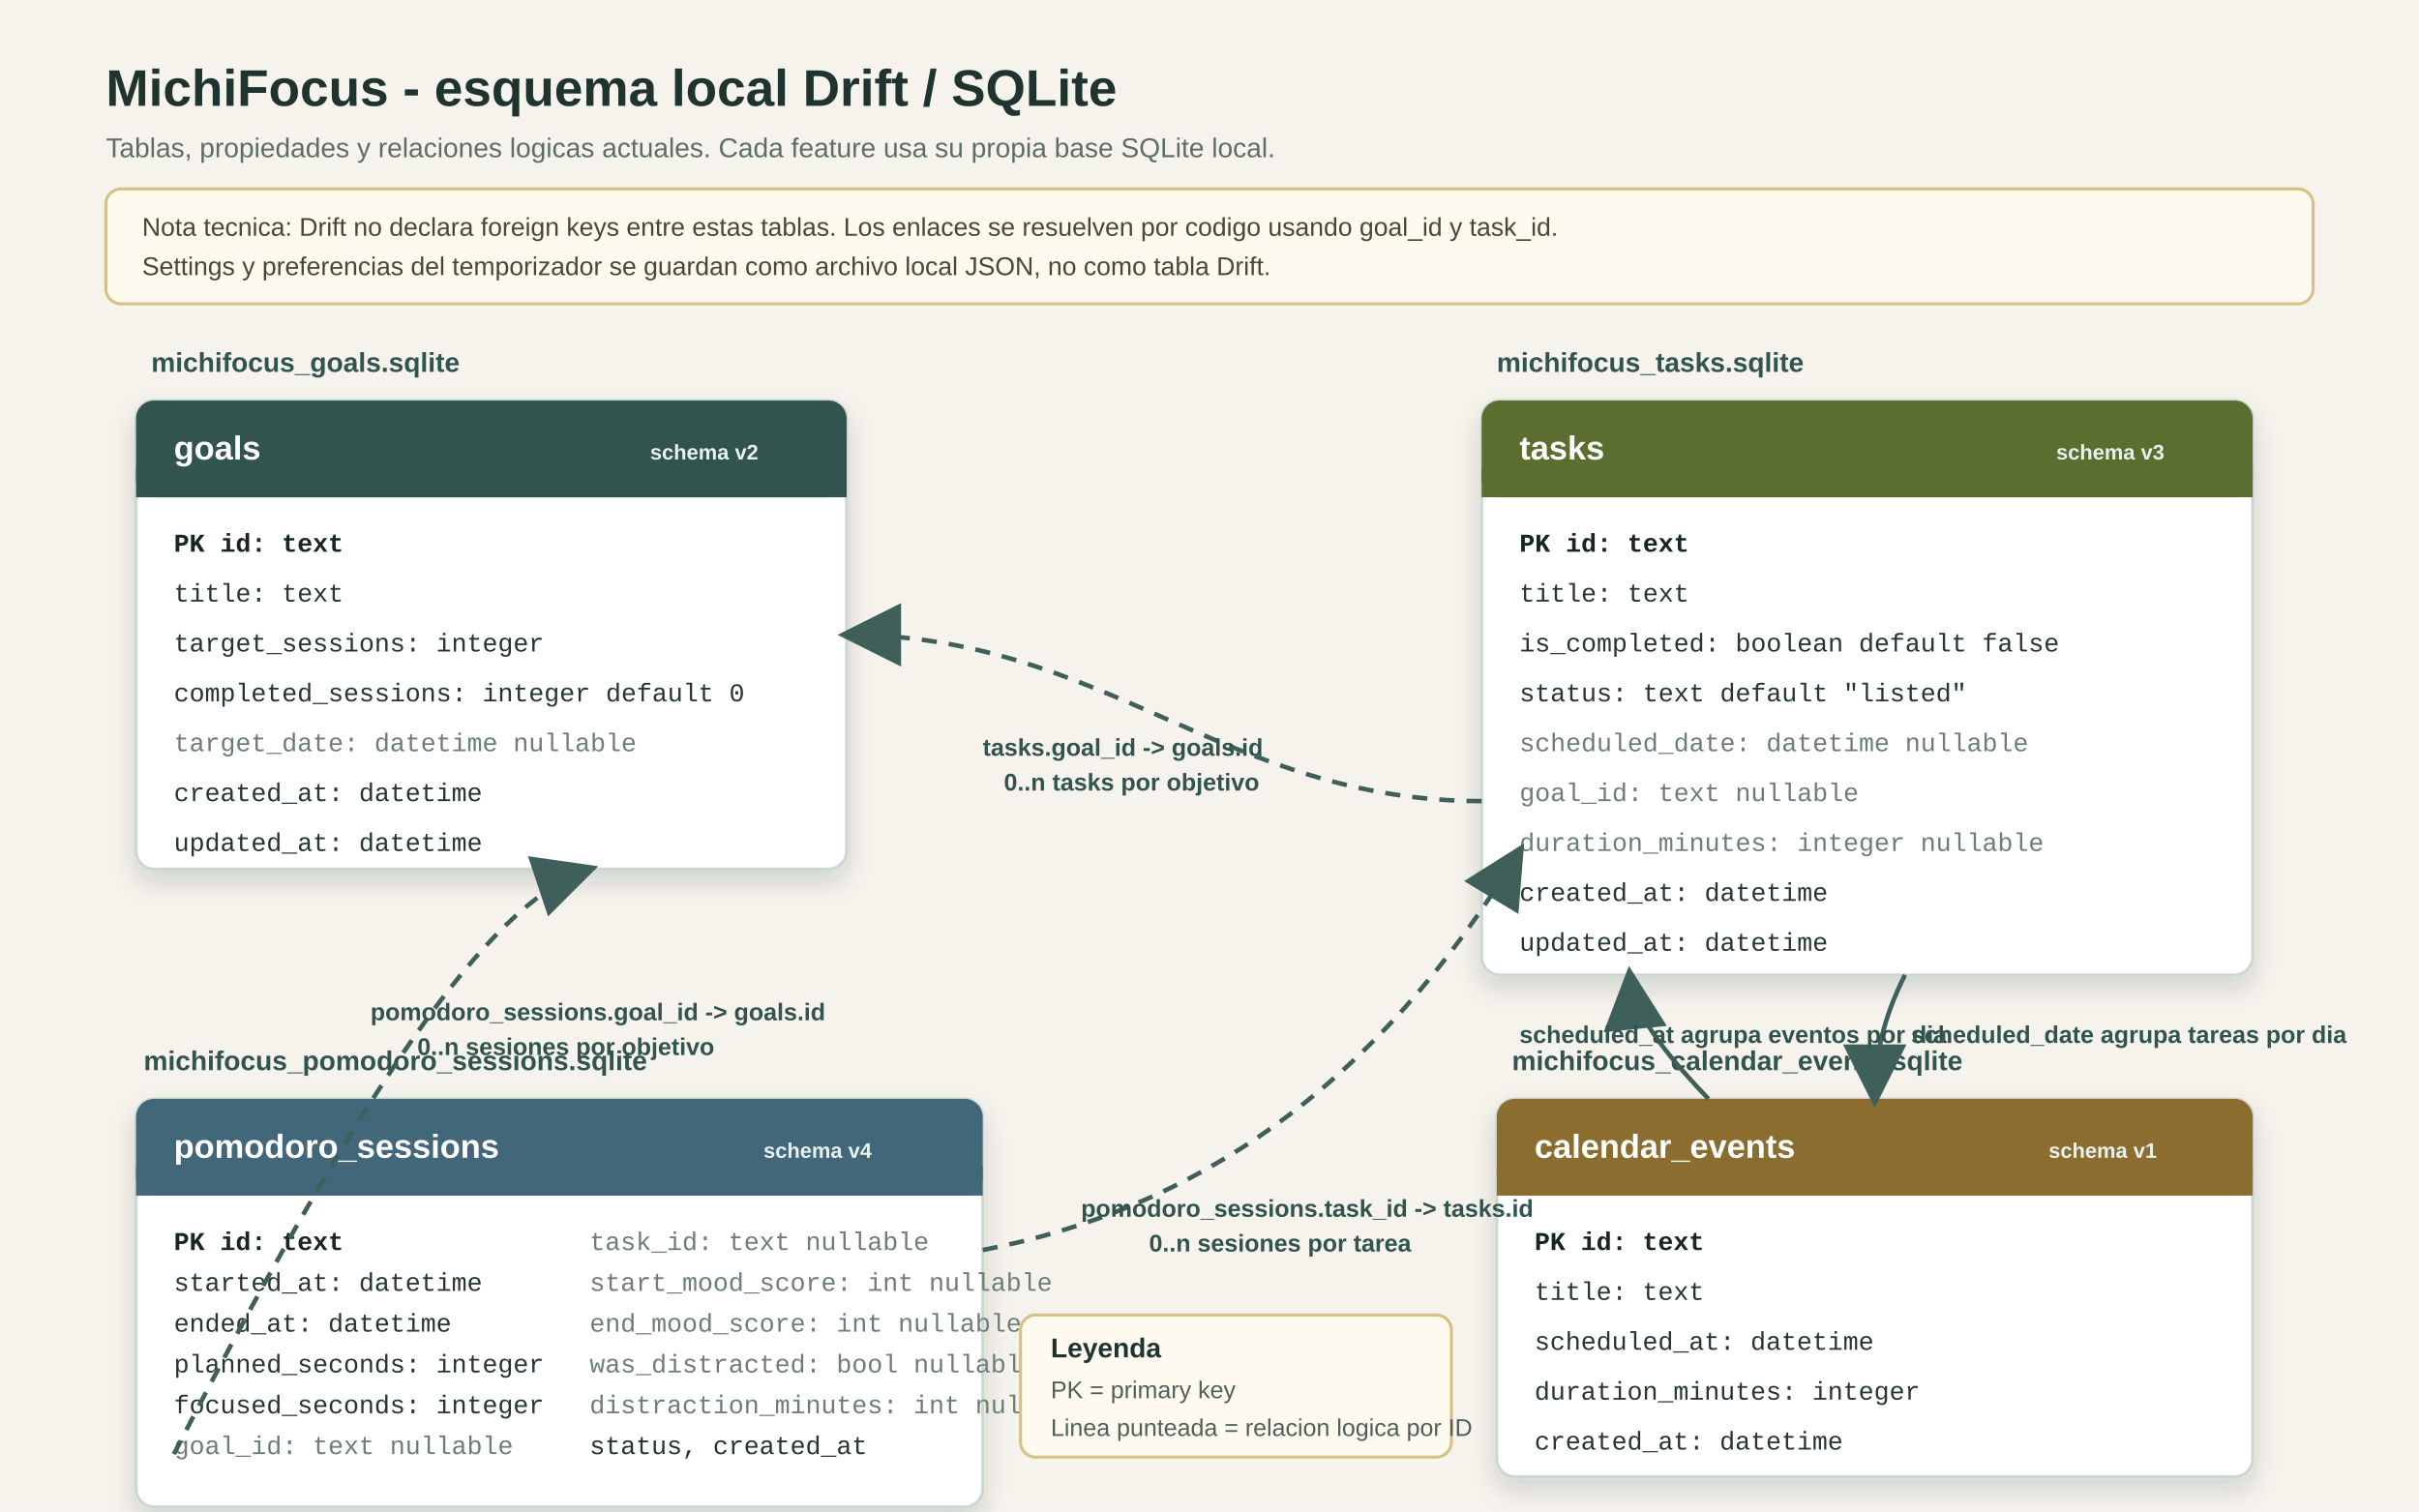
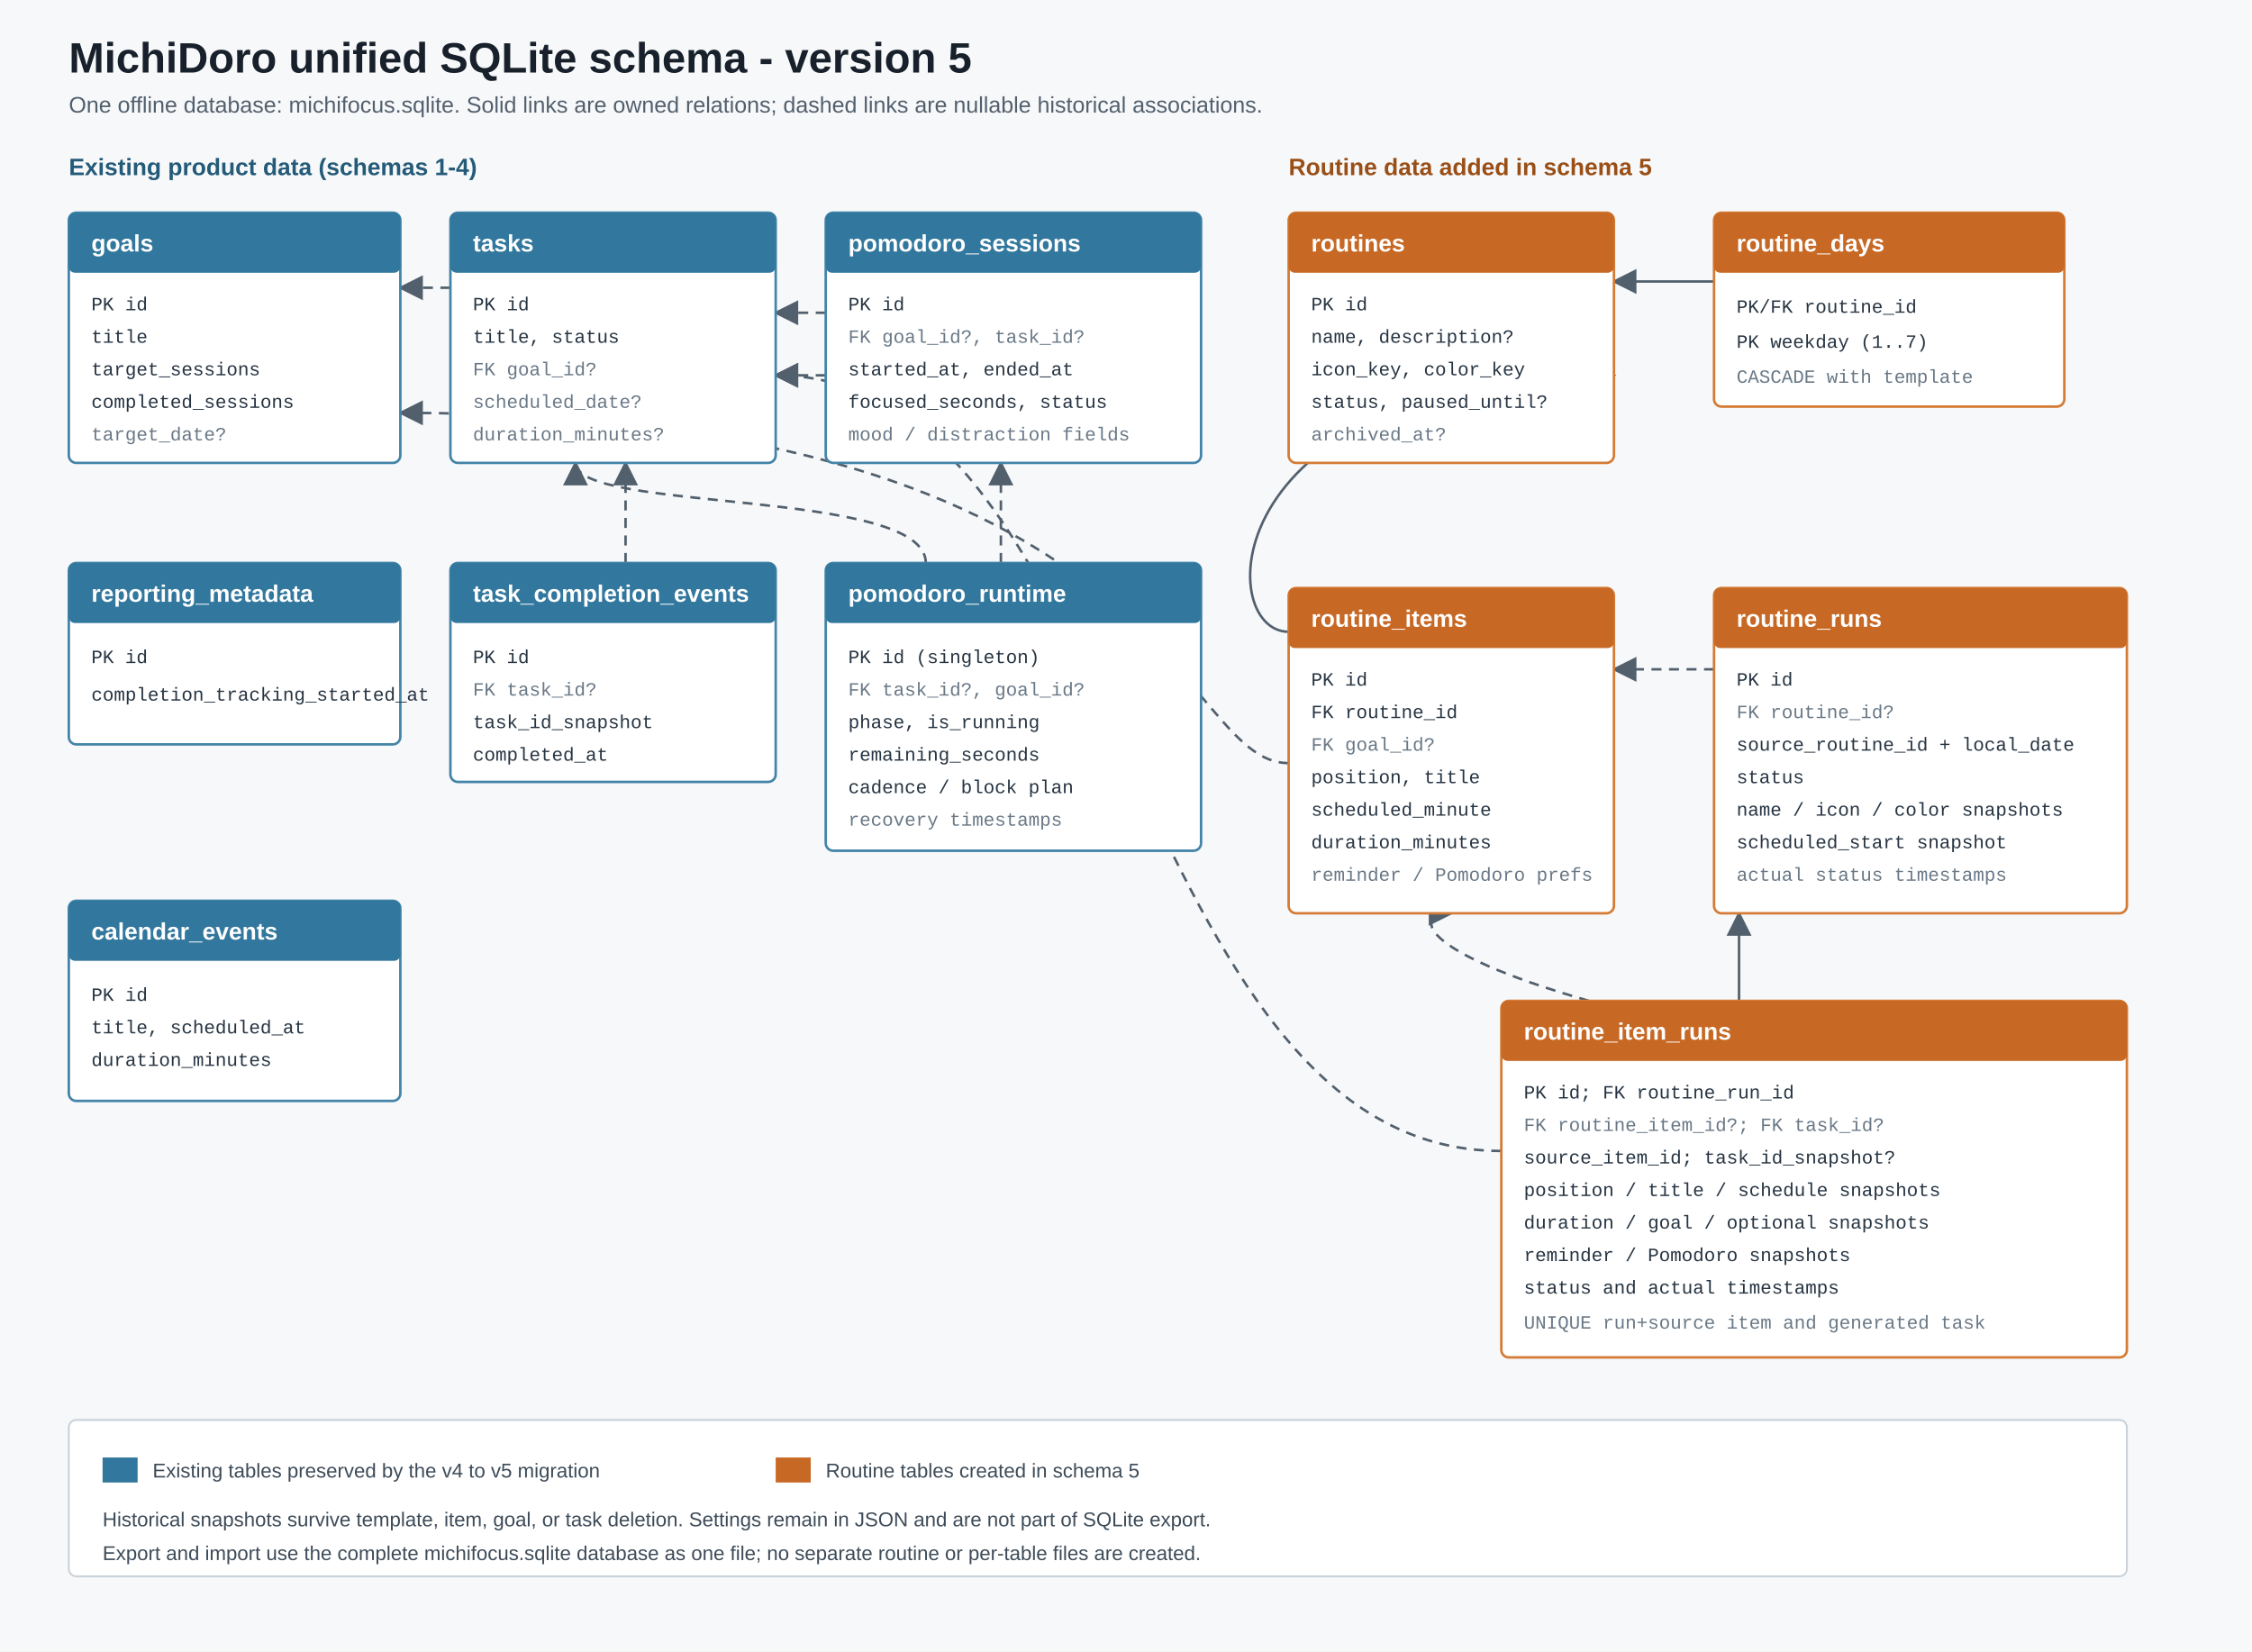
- <svg xmlns="http://www.w3.org/2000/svg" width="1600" height="1000" viewBox="0 0 1600 1000">
+ <svg xmlns="http://www.w3.org/2000/svg" width="1800" height="1320" viewBox="0 0 1800 1320">
  <defs>
-     <marker id="arrow" markerWidth="14" markerHeight="14" refX="12" refY="7" orient="auto" markerUnits="strokeWidth">
-       <path d="M 0 0 L 14 7 L 0 14 z" fill="#3f5f5a" />
+     <marker id="arrow" markerWidth="10" markerHeight="10" refX="9" refY="5" orient="auto">
+       <path d="M0,0 L10,5 L0,10 z" fill="#52606d" />
    </marker>
-     <filter id="shadow" x="-20%" y="-20%" width="140%" height="140%">
-       <feDropShadow dx="0" dy="8" stdDeviation="8" flood-color="#12302b" flood-opacity="0.16" />
-     </filter>
    <style>
-       .bg { fill: #f6f3ed; }
-       .title { font: 700 34px Arial, sans-serif; fill: #1f332f; }
-       .subtitle { font: 400 18px Arial, sans-serif; fill: #5d6d68; }
-       .db-label { font: 700 18px Arial, sans-serif; fill: #31544e; }
-       .table { fill: #ffffff; stroke: #cbd8d2; stroke-width: 2; filter: url(#shadow); }
-       .header { fill: #31544e; }
-       .header-alt { fill: #5a6f2f; }
-       .header-blue { fill: #42667a; }
-       .header-gold { fill: #8a6d2f; }
-       .table-name { font: 700 22px Arial, sans-serif; fill: #ffffff; }
-       .schema { font: 600 14px Arial, sans-serif; fill: #e9f1ee; }
-       .col { font: 400 17px Consolas, "Courier New", monospace; fill: #263632; }
-       .pk { font: 700 17px Consolas, "Courier New", monospace; fill: #172622; }
-       .nullable { fill: #6d7d78; }
-       .rel { stroke: #3f5f5a; stroke-width: 3; fill: none; marker-end: url(#arrow); }
-       .rel-dashed { stroke: #3f5f5a; stroke-width: 3; stroke-dasharray: 10 8; fill: none; marker-end: url(#arrow); }
-       .rel-text { font: 700 16px Arial, sans-serif; fill: #31544e; }
-       .note-box { fill: #fffaf0; stroke: #d8c084; stroke-width: 2; }
-       .note { font: 400 17px Arial, sans-serif; fill: #4d4633; }
-       .legend-title { font: 700 18px Arial, sans-serif; fill: #1f332f; }
-       .legend { font: 400 16px Arial, sans-serif; fill: #4f5f5a; }
+       .bg{fill:#f7f8fa}.title{font:700 34px Arial,sans-serif;fill:#18212b}.sub{font:18px Arial,sans-serif;fill:#52606d}
+       .group{font:700 19px Arial,sans-serif}.old-label{fill:#245b78}.new-label{fill:#9a4f16}
+       .box{fill:#fff;stroke-width:2}.old{stroke:#4384a8}.new{stroke:#d47b35}.head-old{fill:#32779d}.head-new{fill:#c76925}
+       .name{font:700 19px Arial,sans-serif;fill:#fff}.col{font:15px Consolas,"Courier New",monospace;fill:#263442}.muted{fill:#697886}
+       .rel{fill:none;stroke:#52606d;stroke-width:2;marker-end:url(#arrow)}.optional{stroke-dasharray:8 6}
+       .legend{font:16px Arial,sans-serif;fill:#3d4b58}.note{fill:#fff;stroke:#c9d1d9;stroke-width:1.5}
    </style>
  </defs>
-   <rect class="bg" x="0" y="0" width="1600" height="1000" />
-   <text class="title" x="70" y="70">MichiFocus - esquema local Drift / SQLite</text>
-   <text class="subtitle" x="70" y="104">Tablas, propiedades y relaciones logicas actuales. Cada feature usa su propia base SQLite local.</text>
-   <rect class="note-box" x="70" y="125" width="1460" height="76" rx="10" />
-   <text class="note" x="94" y="156">Nota tecnica: Drift no declara foreign keys entre estas tablas. Los enlaces se resuelven por codigo usando goal_id y task_id.</text>
-   <text class="note" x="94" y="182">Settings y preferencias del temporizador se guardan como archivo local JSON, no como tabla Drift.</text>
-   <text class="db-label" x="100" y="246">michifocus_goals.sqlite</text>
-   <rect class="table" x="90" y="265" width="470" height="310" rx="12" />
-   <rect class="header" x="90" y="265" width="470" height="64" rx="12" />
-   <rect class="header" x="90" y="310" width="470" height="19" />
-   <text class="table-name" x="115" y="304">goals</text>
-   <text class="schema" x="430" y="304">schema v2</text>
-   <text class="pk" x="115" y="365">PK id: text</text>
-   <text class="col" x="115" y="398">title: text</text>
-   <text class="col" x="115" y="431">target_sessions: integer</text>
-   <text class="col" x="115" y="464">completed_sessions: integer default 0</text>
-   <text class="col nullable" x="115" y="497">target_date: datetime nullable</text>
-   <text class="col" x="115" y="530">created_at: datetime</text>
-   <text class="col" x="115" y="563">updated_at: datetime</text>
-   <text class="db-label" x="990" y="246">michifocus_tasks.sqlite</text>
-   <rect class="table" x="980" y="265" width="510" height="380" rx="12" />
-   <rect class="header-alt" x="980" y="265" width="510" height="64" rx="12" />
-   <rect class="header-alt" x="980" y="310" width="510" height="19" />
-   <text class="table-name" x="1005" y="304">tasks</text>
-   <text class="schema" x="1360" y="304">schema v3</text>
-   <text class="pk" x="1005" y="365">PK id: text</text>
-   <text class="col" x="1005" y="398">title: text</text>
-   <text class="col" x="1005" y="431">is_completed: boolean default false</text>
-   <text class="col" x="1005" y="464">status: text default "listed"</text>
-   <text class="col nullable" x="1005" y="497">scheduled_date: datetime nullable</text>
-   <text class="col nullable" x="1005" y="530">goal_id: text nullable</text>
-   <text class="col nullable" x="1005" y="563">duration_minutes: integer nullable</text>
-   <text class="col" x="1005" y="596">created_at: datetime</text>
-   <text class="col" x="1005" y="629">updated_at: datetime</text>
-   <text class="db-label" x="95" y="708">michifocus_pomodoro_sessions.sqlite</text>
-   <rect class="table" x="90" y="727" width="560" height="270" rx="12" />
-   <rect class="header-blue" x="90" y="727" width="560" height="64" rx="12" />
-   <rect class="header-blue" x="90" y="772" width="560" height="19" />
-   <text class="table-name" x="115" y="766">pomodoro_sessions</text>
-   <text class="schema" x="505" y="766">schema v4</text>
-   <text class="pk" x="115" y="827">PK id: text</text>
-   <text class="col" x="115" y="854">started_at: datetime</text>
-   <text class="col" x="115" y="881">ended_at: datetime</text>
-   <text class="col" x="115" y="908">planned_seconds: integer</text>
-   <text class="col" x="115" y="935">focused_seconds: integer</text>
-   <text class="col nullable" x="115" y="962">goal_id: text nullable</text>
-   <text class="col nullable" x="390" y="827">task_id: text nullable</text>
-   <text class="col nullable" x="390" y="854">start_mood_score: int nullable</text>
-   <text class="col nullable" x="390" y="881">end_mood_score: int nullable</text>
-   <text class="col nullable" x="390" y="908">was_distracted: bool nullable</text>
-   <text class="col nullable" x="390" y="935">distraction_minutes: int nullable</text>
-   <text class="col" x="390" y="962">status, created_at</text>
-   <text class="db-label" x="1000" y="708">michifocus_calendar_events.sqlite</text>
-   <rect class="table" x="990" y="727" width="500" height="250" rx="12" />
-   <rect class="header-gold" x="990" y="727" width="500" height="64" rx="12" />
-   <rect class="header-gold" x="990" y="772" width="500" height="19" />
-   <text class="table-name" x="1015" y="766">calendar_events</text>
-   <text class="schema" x="1355" y="766">schema v1</text>
-   <text class="pk" x="1015" y="827">PK id: text</text>
-   <text class="col" x="1015" y="860">title: text</text>
-   <text class="col" x="1015" y="893">scheduled_at: datetime</text>
-   <text class="col" x="1015" y="926">duration_minutes: integer</text>
-   <text class="col" x="1015" y="959">created_at: datetime</text>
-   <path class="rel-dashed" d="M 980 530 C 810 530, 730 420, 560 420" />
-   <text class="rel-text" x="650" y="500">tasks.goal_id -&gt; goals.id</text>
-   <text class="rel-text" x="664" y="523">0..n tasks por objetivo</text>
-   <path class="rel-dashed" d="M 115 962 C 255 690, 330 595, 390 575" />
-   <text class="rel-text" x="245" y="675">pomodoro_sessions.goal_id -&gt; goals.id</text>
-   <text class="rel-text" x="276" y="698">0..n sesiones por objetivo</text>
-   <path class="rel-dashed" d="M 650 827 C 790 800, 910 720, 1005 563" />
-   <text class="rel-text" x="715" y="805">pomodoro_sessions.task_id -&gt; tasks.id</text>
-   <text class="rel-text" x="760" y="828">0..n sesiones por tarea</text>
-   <path class="rel" d="M 1260 645 C 1245 675, 1240 700, 1240 727" />
-   <text class="rel-text" x="1264" y="690">scheduled_date agrupa tareas por dia</text>
-   <path class="rel" d="M 1130 727 C 1090 685, 1080 665, 1078 645" />
-   <text class="rel-text" x="1005" y="690">scheduled_at agrupa eventos por dia</text>
-   <rect class="note-box" x="675" y="870" width="285" height="94" rx="10" />
-   <text class="legend-title" x="695" y="898">Leyenda</text>
-   <text class="legend" x="695" y="925">PK = primary key</text>
-   <text class="legend" x="695" y="950">Linea punteada = relacion logica por ID</text>
+   <rect class="bg" width="1800" height="1320" />
+   <text class="title" x="55" y="58">MichiDoro unified SQLite schema - version 5</text>
+   <text class="sub" x="55" y="90">One offline database: michifocus.sqlite. Solid links are owned relations; dashed links are nullable historical associations.</text>
+   <text class="group old-label" x="55" y="140">Existing product data (schemas 1-4)</text>
+   <text class="group new-label" x="1030" y="140">Routine data added in schema 5</text>
+   <path class="rel optional" d="M360 230 H320" />
+   <path class="rel optional" d="M660 250 H620" />
+   <path class="rel optional" d="M660 300 H620" />
+   <path class="rel optional" d="M500 450 V370" />
+   <path class="rel optional" d="M800 450 V370" />
+   <path class="rel optional" d="M740 450 C740 390 460 410 460 370" />
+   <path class="rel" d="M1370 225 H1290" />
+   <path class="rel" d="M1030 505 C970 505 970 300 1290 300" />
+   <path class="rel optional" d="M1030 610 C940 610 940 330 320 330" />
+   <path class="rel optional" d="M1370 535 H1290" />
+   <path class="rel" d="M1390 800 V730" />
+   <path class="rel optional" d="M1270 800 C1130 760 1130 730 1160 730" />
+   <path class="rel optional" d="M1200 920 C900 920 900 300 620 300" />
+   <g transform="translate(55 170)">
+     <rect class="box old" width="265" height="200" rx="6" />
+     <rect class="head-old" width="265" height="48" rx="5" />
+     <text class="name" x="18" y="31">goals</text>
+     <text class="col" x="18" y="78">PK id</text>
+     <text class="col" x="18" y="104">title</text>
+     <text class="col" x="18" y="130">target_sessions</text>
+     <text class="col" x="18" y="156">completed_sessions</text>
+     <text class="col muted" x="18" y="182">target_date?</text>
+   </g>
+   <g transform="translate(360 170)">
+     <rect class="box old" width="260" height="200" rx="6" />
+     <rect class="head-old" width="260" height="48" rx="5" />
+     <text class="name" x="18" y="31">tasks</text>
+     <text class="col" x="18" y="78">PK id</text>
+     <text class="col" x="18" y="104">title, status</text>
+     <text class="col muted" x="18" y="130">FK goal_id?</text>
+     <text class="col muted" x="18" y="156">scheduled_date?</text>
+     <text class="col muted" x="18" y="182">duration_minutes?</text>
+   </g>
+   <g transform="translate(660 170)">
+     <rect class="box old" width="300" height="200" rx="6" />
+     <rect class="head-old" width="300" height="48" rx="5" />
+     <text class="name" x="18" y="31">pomodoro_sessions</text>
+     <text class="col" x="18" y="78">PK id</text>
+     <text class="col muted" x="18" y="104">FK goal_id?, task_id?</text>
+     <text class="col" x="18" y="130">started_at, ended_at</text>
+     <text class="col" x="18" y="156">focused_seconds, status</text>
+     <text class="col muted" x="18" y="182">mood / distraction fields</text>
+   </g>
+   <g transform="translate(55 450)">
+     <rect class="box old" width="265" height="145" rx="6" />
+     <rect class="head-old" width="265" height="48" rx="5" />
+     <text class="name" x="18" y="31">reporting_metadata</text>
+     <text class="col" x="18" y="80">PK id</text>
+     <text class="col" x="18" y="110">completion_tracking_started_at</text>
+   </g>
+   <g transform="translate(360 450)">
+     <rect class="box old" width="260" height="175" rx="6" />
+     <rect class="head-old" width="260" height="48" rx="5" />
+     <text class="name" x="18" y="31">task_completion_events</text>
+     <text class="col" x="18" y="80">PK id</text>
+     <text class="col muted" x="18" y="106">FK task_id?</text>
+     <text class="col" x="18" y="132">task_id_snapshot</text>
+     <text class="col" x="18" y="158">completed_at</text>
+   </g>
+   <g transform="translate(660 450)">
+     <rect class="box old" width="300" height="230" rx="6" />
+     <rect class="head-old" width="300" height="48" rx="5" />
+     <text class="name" x="18" y="31">pomodoro_runtime</text>
+     <text class="col" x="18" y="80">PK id (singleton)</text>
+     <text class="col muted" x="18" y="106">FK task_id?, goal_id?</text>
+     <text class="col" x="18" y="132">phase, is_running</text>
+     <text class="col" x="18" y="158">remaining_seconds</text>
+     <text class="col" x="18" y="184">cadence / block plan</text>
+     <text class="col muted" x="18" y="210">recovery timestamps</text>
+   </g>
+   <g transform="translate(55 720)">
+     <rect class="box old" width="265" height="160" rx="6" />
+     <rect class="head-old" width="265" height="48" rx="5" />
+     <text class="name" x="18" y="31">calendar_events</text>
+     <text class="col" x="18" y="80">PK id</text>
+     <text class="col" x="18" y="106">title, scheduled_at</text>
+     <text class="col" x="18" y="132">duration_minutes</text>
+   </g>
+   <g transform="translate(1030 170)">
+     <rect class="box new" width="260" height="200" rx="6" />
+     <rect class="head-new" width="260" height="48" rx="5" />
+     <text class="name" x="18" y="31">routines</text>
+     <text class="col" x="18" y="78">PK id</text>
+     <text class="col" x="18" y="104">name, description?</text>
+     <text class="col" x="18" y="130">icon_key, color_key</text>
+     <text class="col" x="18" y="156">status, paused_until?</text>
+     <text class="col muted" x="18" y="182">archived_at?</text>
+   </g>
+   <g transform="translate(1370 170)">
+     <rect class="box new" width="280" height="155" rx="6" />
+     <rect class="head-new" width="280" height="48" rx="5" />
+     <text class="name" x="18" y="31">routine_days</text>
+     <text class="col" x="18" y="80">PK/FK routine_id</text>
+     <text class="col" x="18" y="108">PK weekday (1..7)</text>
+     <text class="col muted" x="18" y="136">CASCADE with template</text>
+   </g>
+   <g transform="translate(1030 470)">
+     <rect class="box new" width="260" height="260" rx="6" />
+     <rect class="head-new" width="260" height="48" rx="5" />
+     <text class="name" x="18" y="31">routine_items</text>
+     <text class="col" x="18" y="78">PK id</text>
+     <text class="col" x="18" y="104">FK routine_id</text>
+     <text class="col muted" x="18" y="130">FK goal_id?</text>
+     <text class="col" x="18" y="156">position, title</text>
+     <text class="col" x="18" y="182">scheduled_minute</text>
+     <text class="col" x="18" y="208">duration_minutes</text>
+     <text class="col muted" x="18" y="234">reminder / Pomodoro prefs</text>
+   </g>
+   <g transform="translate(1370 470)">
+     <rect class="box new" width="330" height="260" rx="6" />
+     <rect class="head-new" width="330" height="48" rx="5" />
+     <text class="name" x="18" y="31">routine_runs</text>
+     <text class="col" x="18" y="78">PK id</text>
+     <text class="col muted" x="18" y="104">FK routine_id?</text>
+     <text class="col" x="18" y="130">source_routine_id + local_date</text>
+     <text class="col" x="18" y="156">status</text>
+     <text class="col" x="18" y="182">name / icon / color snapshots</text>
+     <text class="col" x="18" y="208">scheduled_start snapshot</text>
+     <text class="col muted" x="18" y="234">actual status timestamps</text>
+   </g>
+   <g transform="translate(1200 800)">
+     <rect class="box new" width="500" height="285" rx="6" />
+     <rect class="head-new" width="500" height="48" rx="5" />
+     <text class="name" x="18" y="31">routine_item_runs</text>
+     <text class="col" x="18" y="78">PK id; FK routine_run_id</text>
+     <text class="col muted" x="18" y="104">FK routine_item_id?; FK task_id?</text>
+     <text class="col" x="18" y="130">source_item_id; task_id_snapshot?</text>
+     <text class="col" x="18" y="156">position / title / schedule snapshots</text>
+     <text class="col" x="18" y="182">duration / goal / optional snapshots</text>
+     <text class="col" x="18" y="208">reminder / Pomodoro snapshots</text>
+     <text class="col" x="18" y="234">status and actual timestamps</text>
+     <text class="col muted" x="18" y="262">UNIQUE run+source item and generated task</text>
+   </g>
+   <rect class="note" x="55" y="1135" width="1645" height="125" rx="6" />
+   <rect x="82" y="1165" width="28" height="20" fill="#32779d" />
+   <text class="legend" x="122" y="1181">Existing tables preserved by the v4 to v5 migration</text>
+   <rect x="620" y="1165" width="28" height="20" fill="#c76925" />
+   <text class="legend" x="660" y="1181">Routine tables created in schema 5</text>
+   <text class="legend" x="82" y="1220">Historical snapshots survive template, item, goal, or task deletion. Settings remain in JSON and are not part of SQLite export.</text>
+   <text class="legend" x="82" y="1247">Export and import use the complete michifocus.sqlite database as one file; no separate routine or per-table files are created.</text>
</svg>
